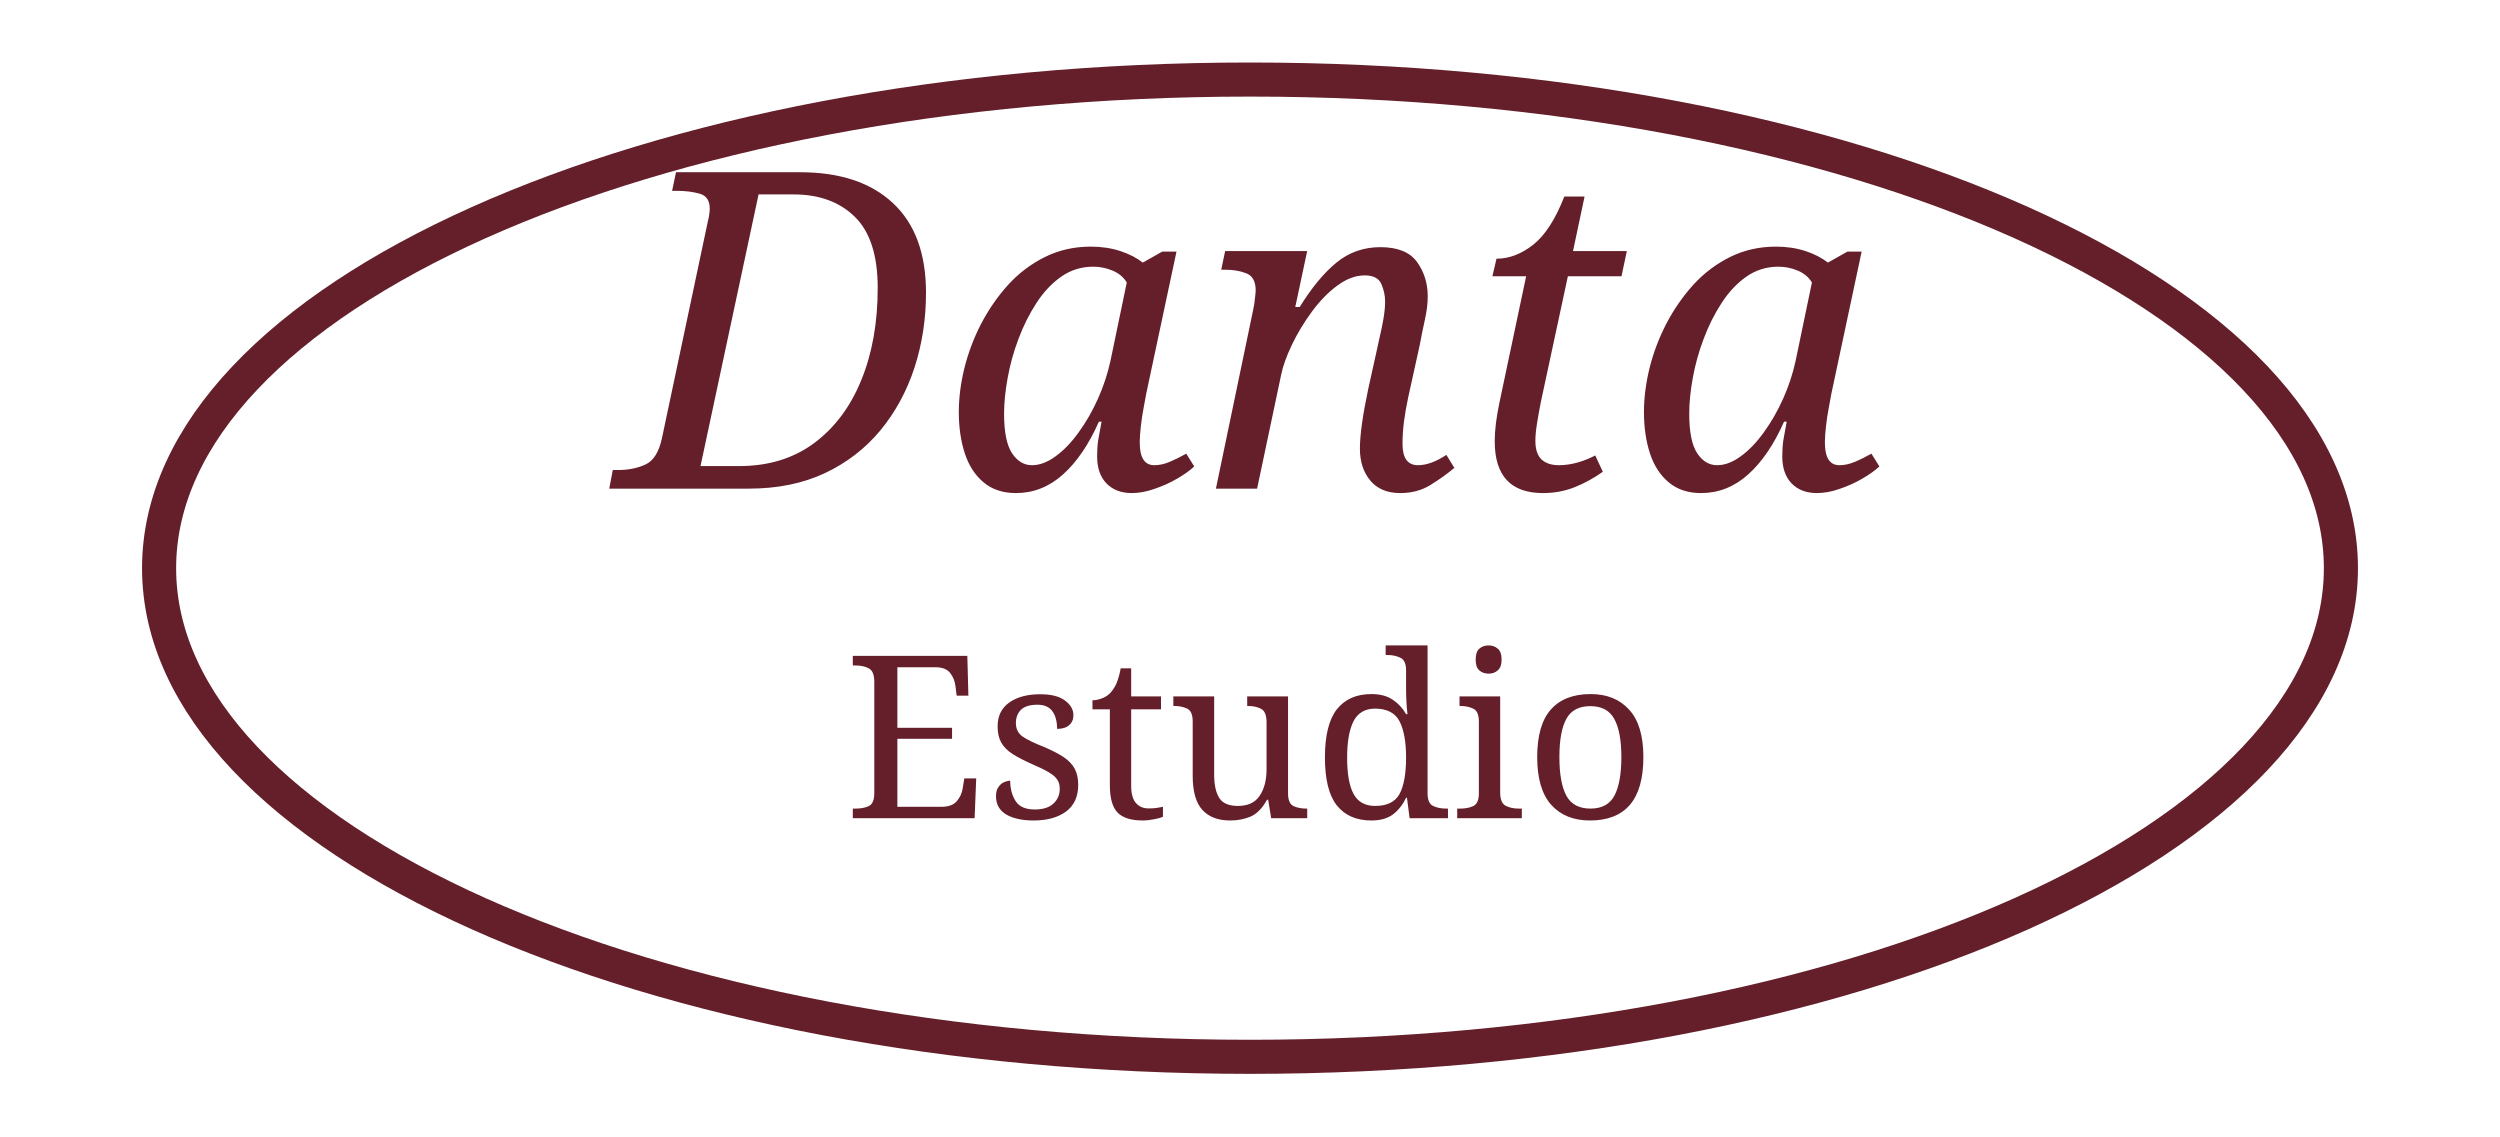
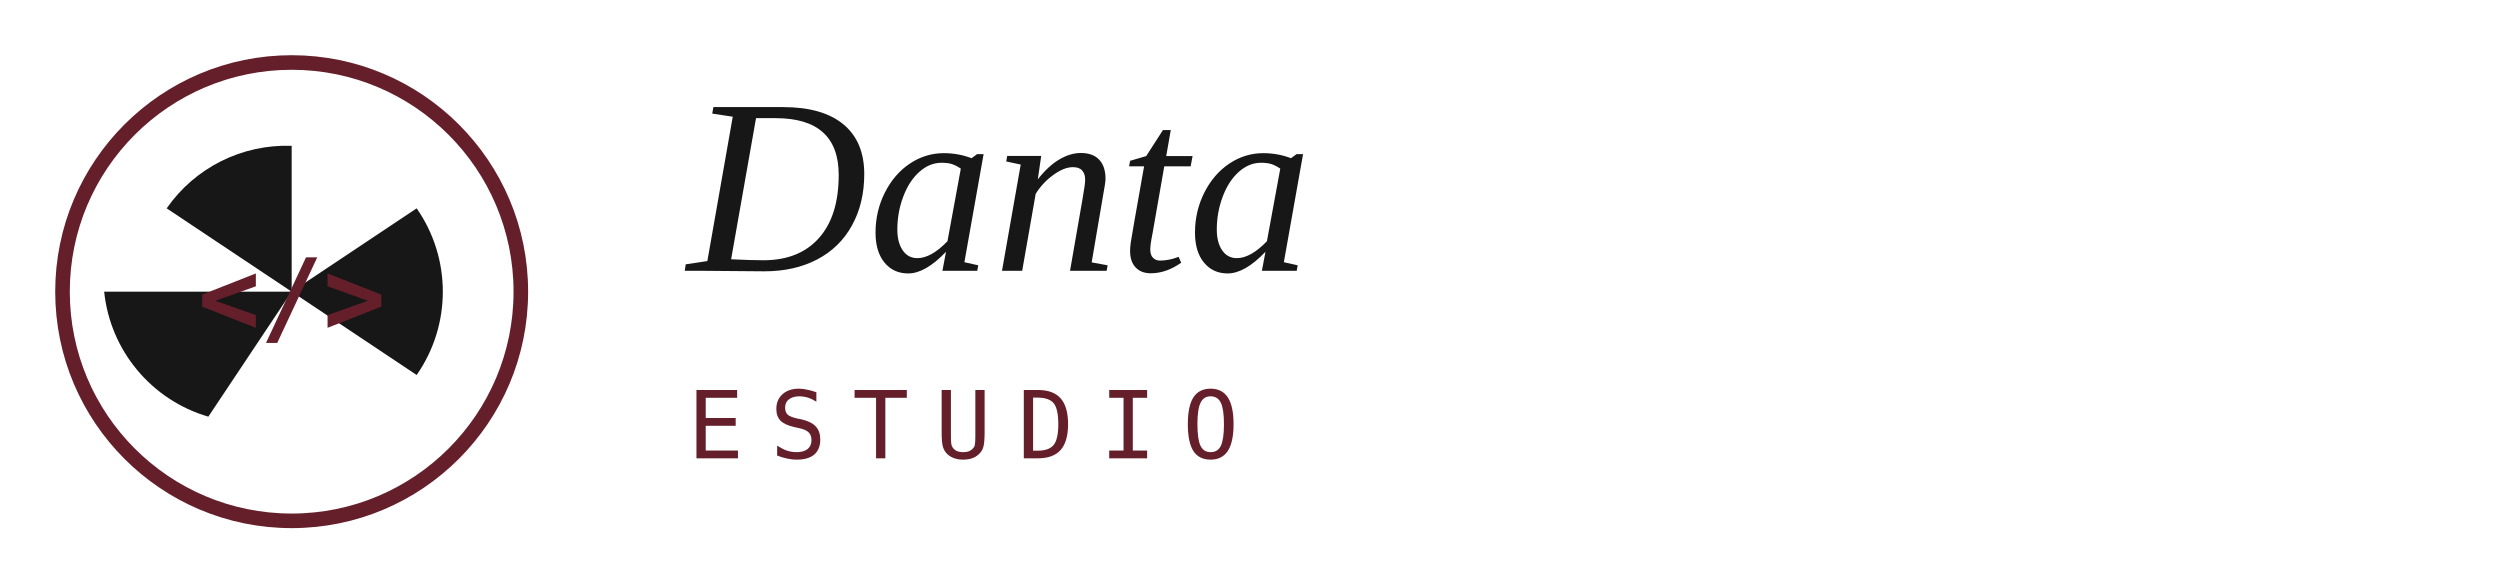
- <svg xmlns="http://www.w3.org/2000/svg" viewBox="0 0 220 100" role="img" aria-labelledby="title">
-   <g fill="none" stroke="#651F2A" stroke-width="3">
-     <ellipse cx="110" cy="50" rx="96" ry="43" />
+ <svg xmlns="http://www.w3.org/2000/svg" viewBox="0 0 240 56" role="img" aria-labelledby="danta-logo-title">
+   <g>
+     <circle cx="28" cy="28" r="22" fill="none" stroke="#651F2A" stroke-width="1.4" />
+     <g fill="#171717">
+       <path d="M28 10 L38 18 L34 30 L22 30 L18 18 Z" opacity="0" />
+       <path d="M28 28 L40 20 A14 14 0 0 1 40 36 Z" fill="#171717" />
+       <path d="M28 28 L20 40 A14 14 0 0 1 10 28 Z" fill="#171717" />
+       <path d="M28 28 L16 20 A14 14 0 0 1 28 14 Z" fill="#171717" />
+     </g>
+     <text x="28" y="32" text-anchor="middle" fill="#651F2A" font-family="ui-monospace, SFMono-Regular, Menlo, monospace" font-size="10" font-weight="700">&lt;/&gt;</text>
  </g>
-   <text x="110" y="43" text-anchor="middle" fill="#651F2A" font-family="Georgia, serif" font-size="39" font-style="italic">Danta</text>
-   <text x="110" y="72" text-anchor="middle" fill="#651F2A" font-family="Georgia, serif" font-size="20">Estudio</text>
+   <text x="66" y="26" fill="#171717" font-family="Georgia, 'Times New Roman', serif" font-style="italic" font-size="24">Danta</text>
+   <text x="66" y="44" fill="#651F2A" font-family="ui-monospace, SFMono-Regular, Menlo, monospace" font-size="9" letter-spacing="2.5">ESTUDIO</text>
</svg>
